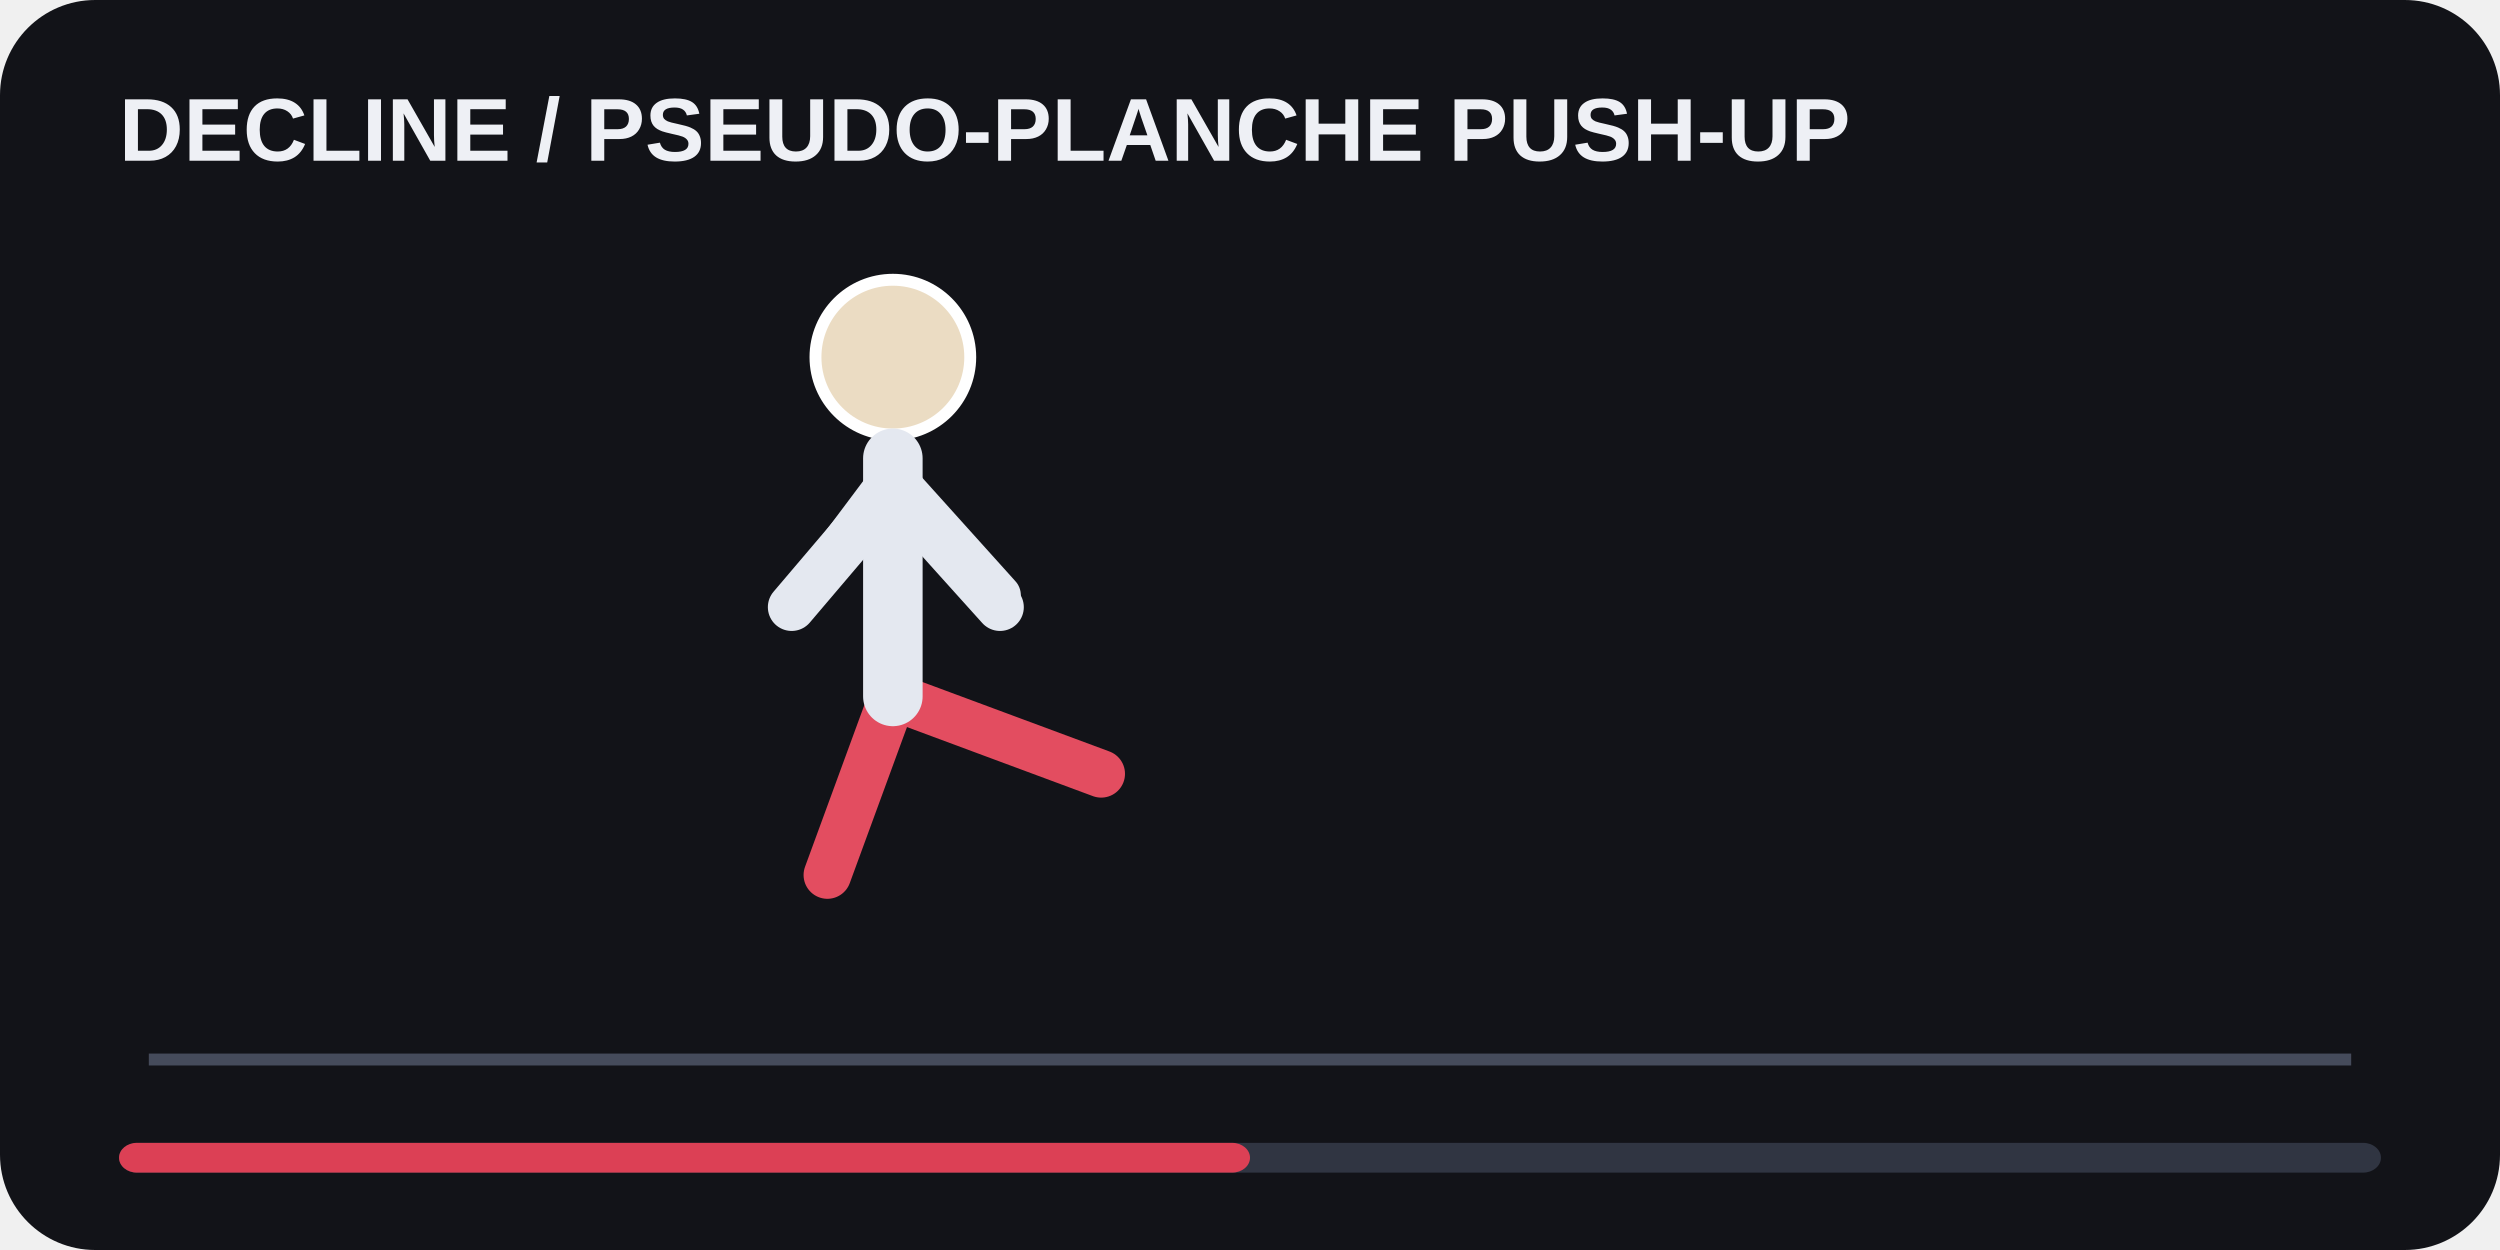
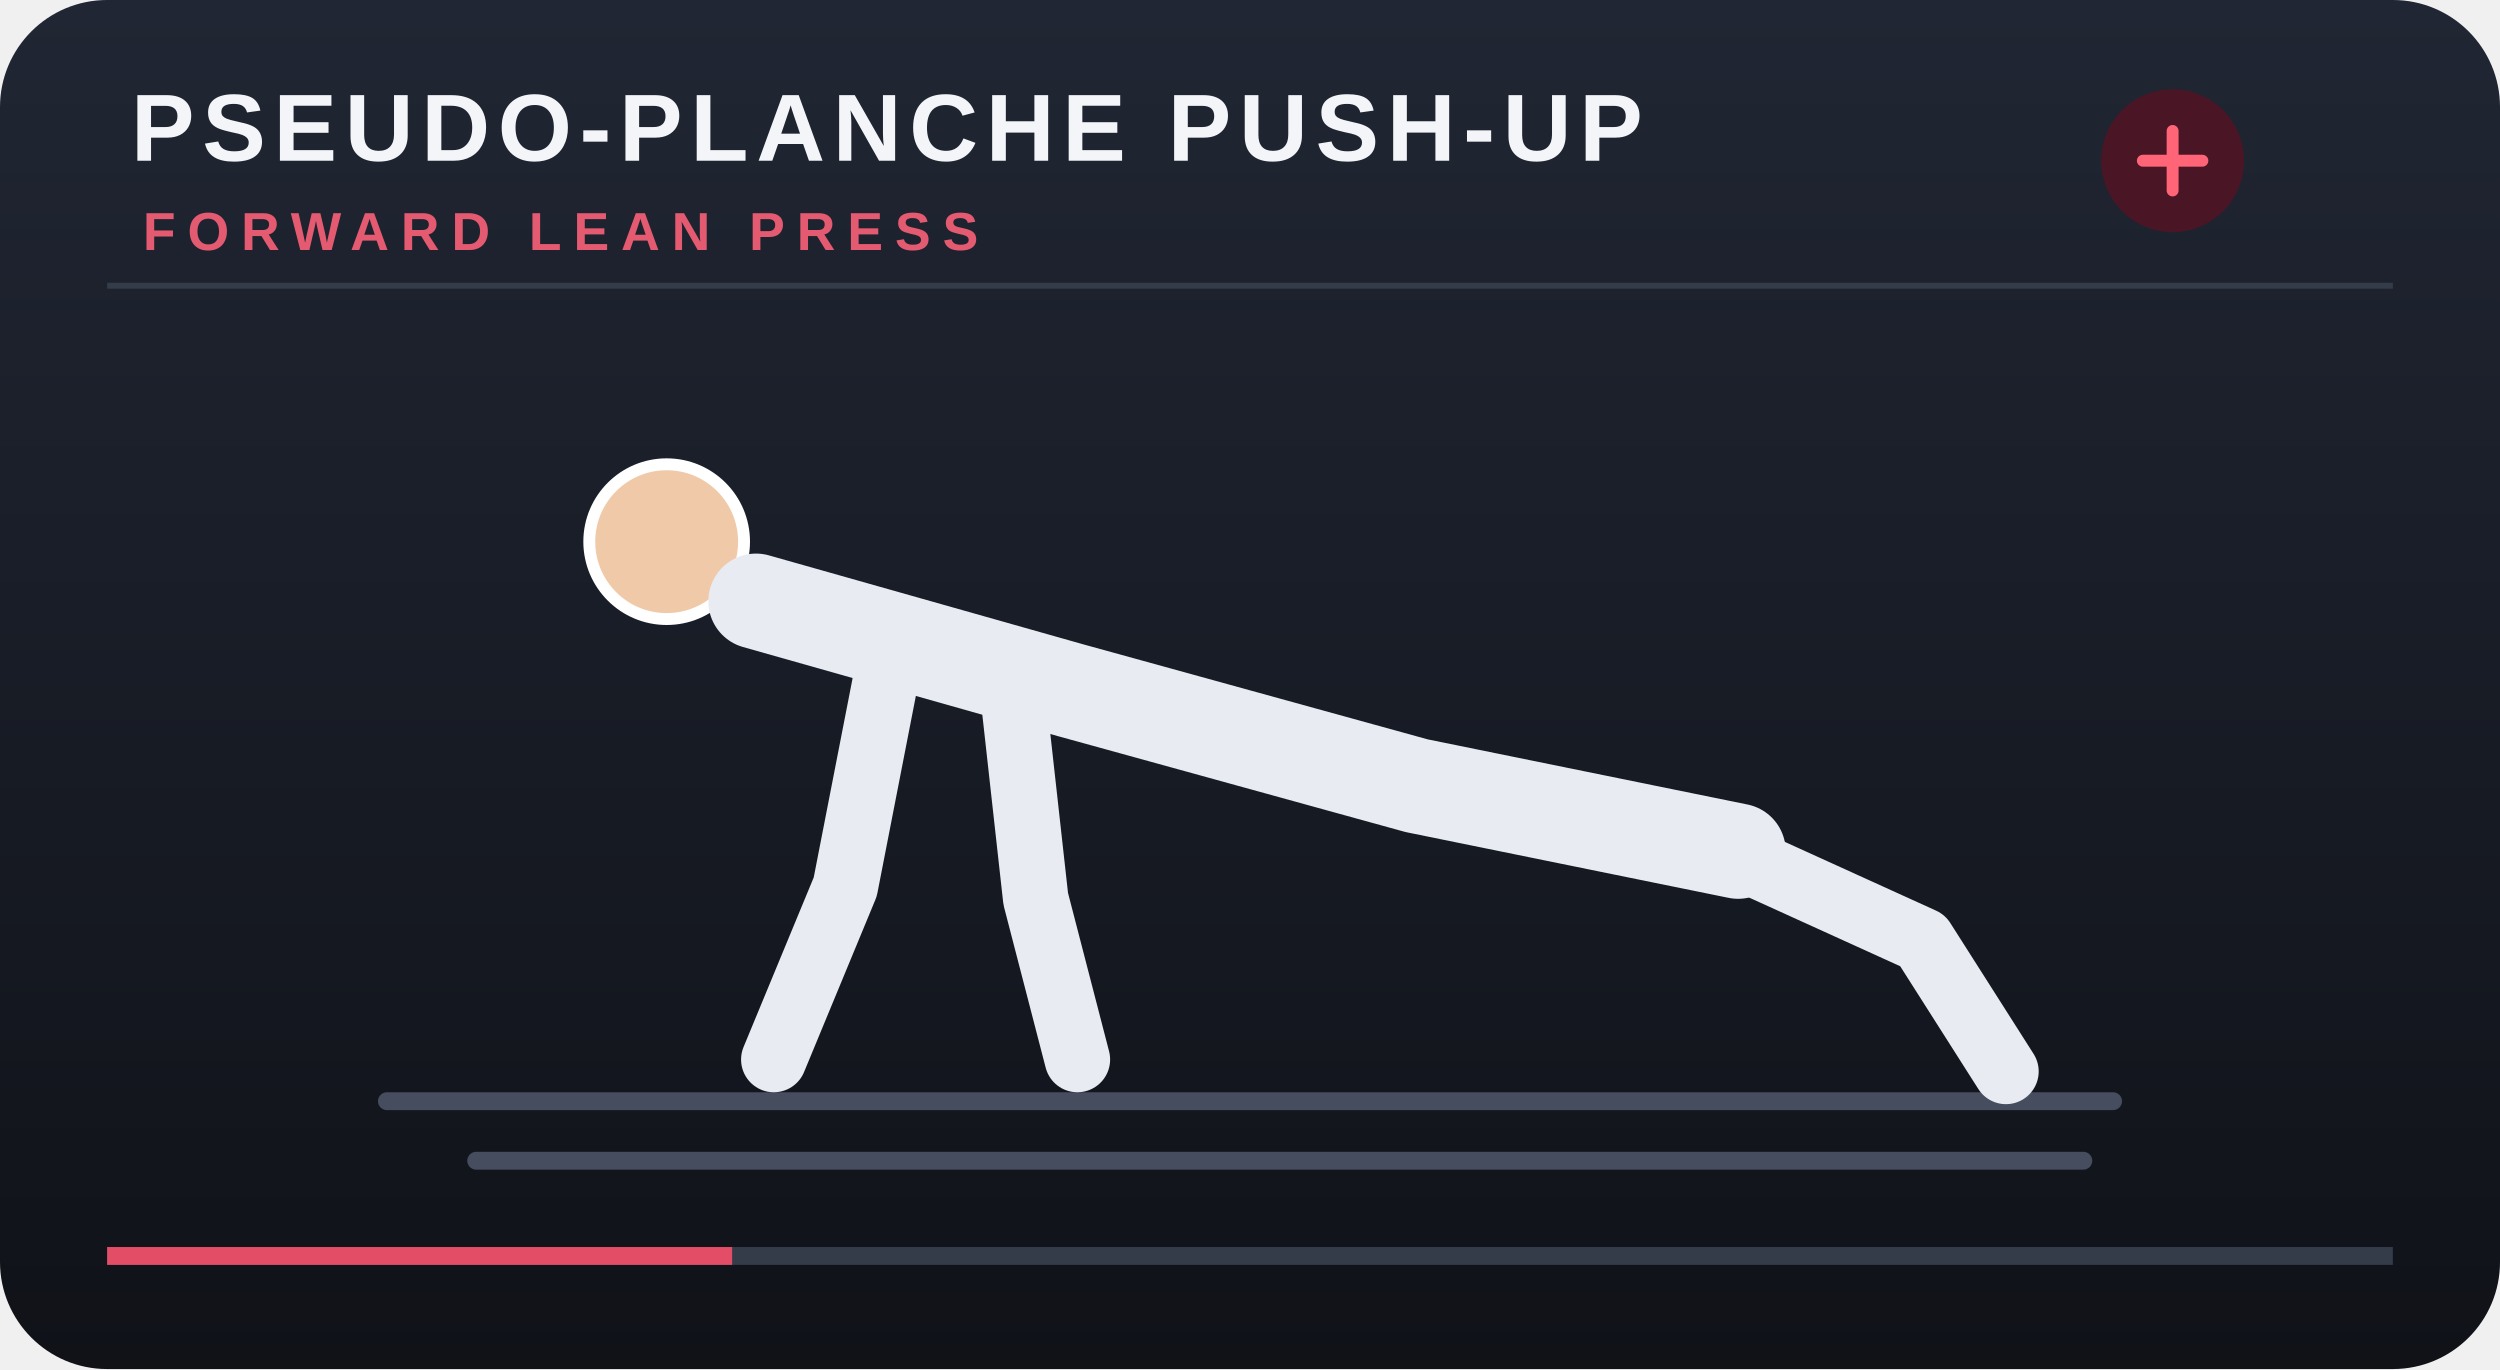
- <svg xmlns="http://www.w3.org/2000/svg" viewBox="0 0 420 210">
-   <rect width="420" height="210" rx="16" fill="#121318" />
-   <text x="20" y="27" fill="#eef0f5" font-family="Arial" font-size="15" font-weight="bold">DECLINE / PSEUDO-PLANCHE PUSH-UP</text>
-   <path d="M25 178 H395" stroke="#454b5b" stroke-width="2" />
-   <g transform="translate(115 22)">
-     <g stroke="#e4e8f0" stroke-width="8" stroke-linecap="round" stroke-linejoin="round" fill="none">
-       <path d="M35 55 L35 95" />
-       <path d="M35 60 L18 80 M35 60 L53 80" />
-       <path d="M18 80 L35 55 L53 80 M35 55 L75 70 M75 70 L105 85 M35 55 L15 70" stroke="none" />
-     </g>
-     <g stroke="#e4e8f0" stroke-width="7" stroke-linecap="round" fill="none">
-       <path d="M35 58 L20 78 M35 58 L53 78" />
-     </g>
-     <g stroke="#e34d60" stroke-width="8" stroke-linecap="round" fill="none">
-       <path d="M35 95 L24 125">
-         <animateTransform attributeName="transform" type="translate" values="0 0;0 0;0 0" dur="1s" repeatCount="indefinite" />
-       </path>
-       <path d="M35 95 L70 108">
-         <animateTransform attributeName="transform" type="rotate" values="0 35 95;18 35 95;0 35 95" dur="1.2s" repeatCount="indefinite" />
-       </path>
-     </g>
-     <circle cx="35" cy="38" r="13" fill="#ebdcc3" stroke="#fff" stroke-width="2" />
-     <path d="M35 55 L35 95" stroke="#e4e8f0" stroke-width="10" stroke-linecap="round">
-       <animateTransform attributeName="transform" type="translate" values="0 0;0 2;0 0" dur="1.2s" repeatCount="indefinite" />
-     </path>
+ <svg xmlns="http://www.w3.org/2000/svg" viewBox="0 0 420 230">
+   <defs>
+     <linearGradient id="bg" x2="0" y2="1">
+       <stop stop-color="#202633" />
+       <stop offset="1" stop-color="#101218" />
+     </linearGradient>
+     <linearGradient id="red">
+       <stop stop-color="#ff687b" />
+       <stop offset="1" stop-color="#b51f3b" />
+     </linearGradient>
+   </defs>
+   <style>.label{font:700 16px Arial;letter-spacing:1.3px;fill:#f4f5f8}.sub{font:600 9px Arial;letter-spacing:2px;fill:#e45a70}.floor{stroke:#454d5e;stroke-width:3;fill:none;stroke-linecap:round}.equipment{stroke:#697386;stroke-width:7;fill:none;stroke-linecap:round;stroke-linejoin:round}.body{fill:#e8ebf2;stroke:#fff;stroke-width:2;stroke-linejoin:round}.skin{fill:#f0c9a8;stroke:#fff;stroke-width:2}.limb{fill:none;stroke:#e8ebf2;stroke-width:11;stroke-linecap:round;stroke-linejoin:round}.bodyline{fill:none;stroke:#e8ebf2;stroke-width:16;stroke-linecap:round;stroke-linejoin:round}.athlete{transform-origin:210px 115px;animation:move 2.4s ease-in-out infinite}@keyframes move{0%,100%{translate:0 0}50%{translate:0 -3px}}.motion{fill:none;stroke:url(#red);stroke-width:4;stroke-linecap:round;stroke-dasharray:7 7;animation:flow 1.5s linear infinite}@keyframes flow{to{stroke-dashoffset:-28}}</style>
+   <rect width="420" height="230" rx="18" fill="url(#bg)" />
+   <path d="M18 48H402" stroke="#343b49" />
+   <text x="22" y="27" class="label">PSEUDO-PLANCHE PUSH-UP</text>
+   <text x="24" y="42" class="sub">FORWARD LEAN PRESS</text>
+   <circle cx="365" cy="27" r="12" fill="#4a1524" />
+   <path d="M360 27h10m-5-5v10" stroke="#ff6577" stroke-width="2" stroke-linecap="round" />
+   <g class="athlete">
+     <path d="M65 185H355" class="floor" />
+     <circle cx="112" cy="91" r="13" class="skin" />
+     <path d="M127 101L180 116L238 132L292 143" class="bodyline" />
+     <path d="M150 108L142 149L130 178M170 115L174 151L181 178M290 143L323 158L337 180" class="limb" />
  </g>
-   <rect x="20" y="192" width="380" height="5" rx="3" fill="#303542" />
-   <rect x="20" y="192" width="190" height="5" rx="3" fill="#dc4055">
-     <animate attributeName="width" values="5;380;5" dur="1.5s" repeatCount="indefinite" />
-   </rect>
+   <path d="M80 195H350" class="floor" />
+   <path d="M18 211H402" stroke="#343b49" stroke-width="3" />
+   <path d="M18 211H123" stroke="#e34d65" stroke-width="3" />
</svg>
